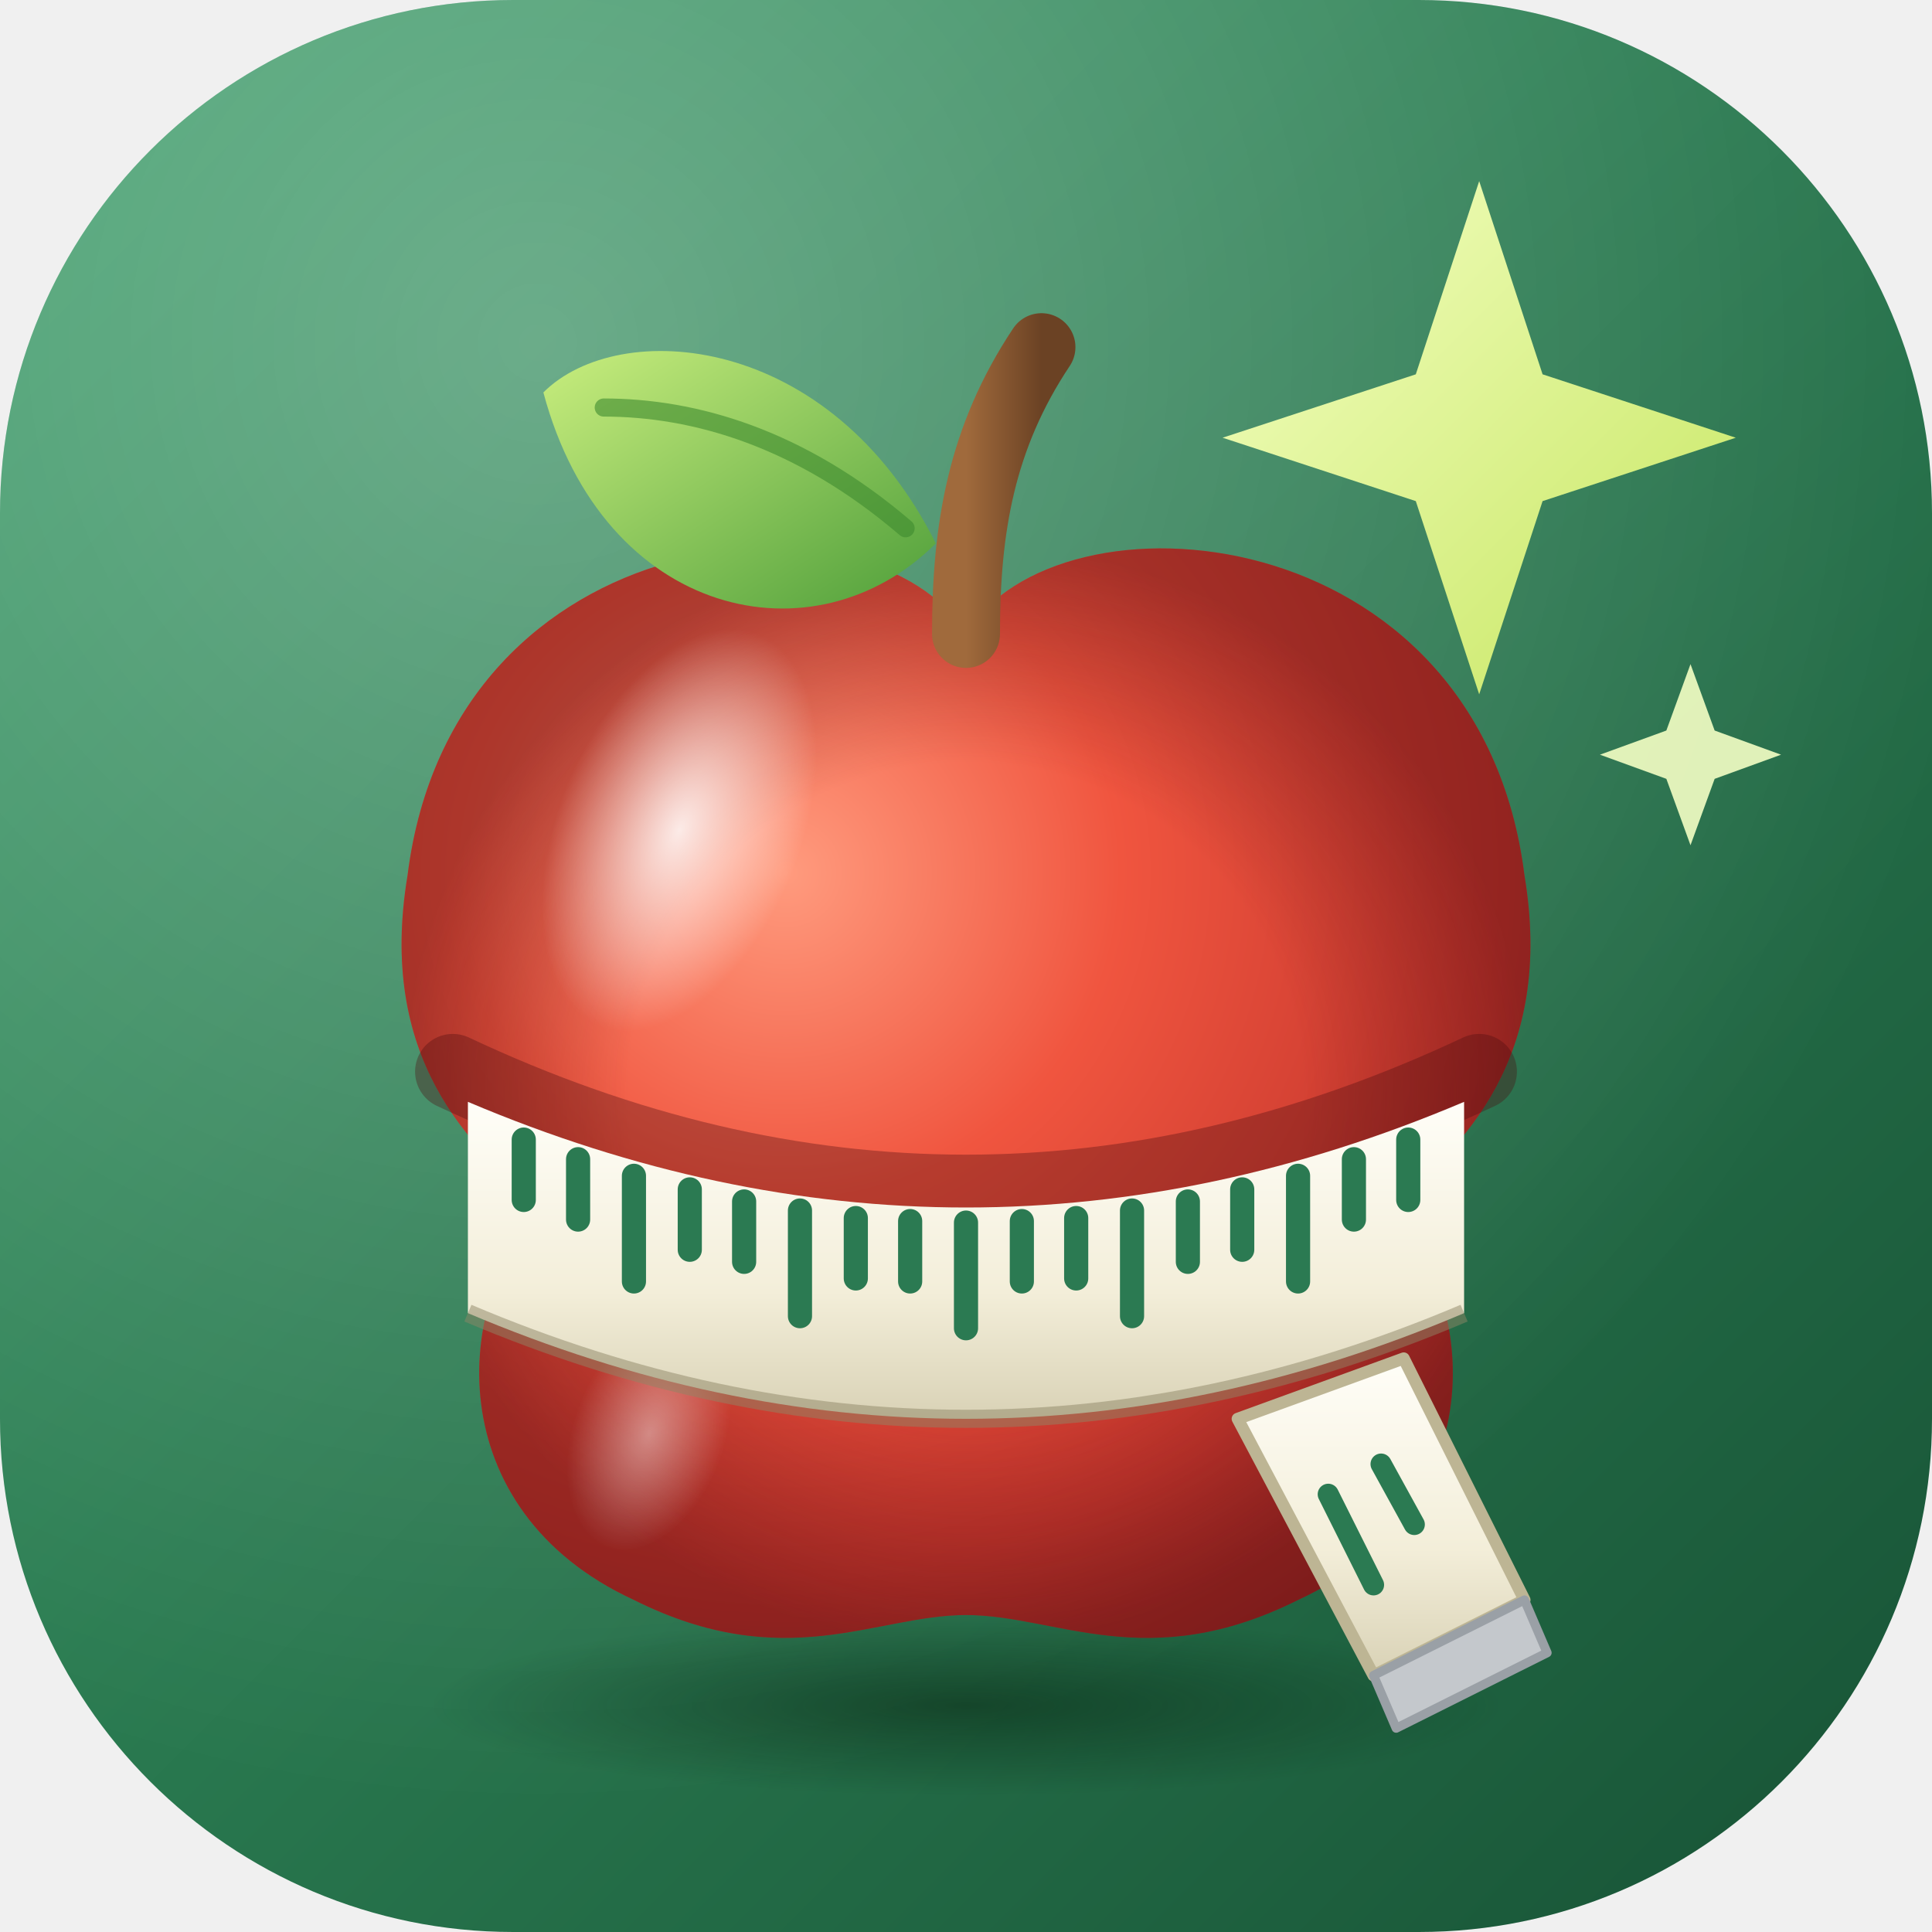
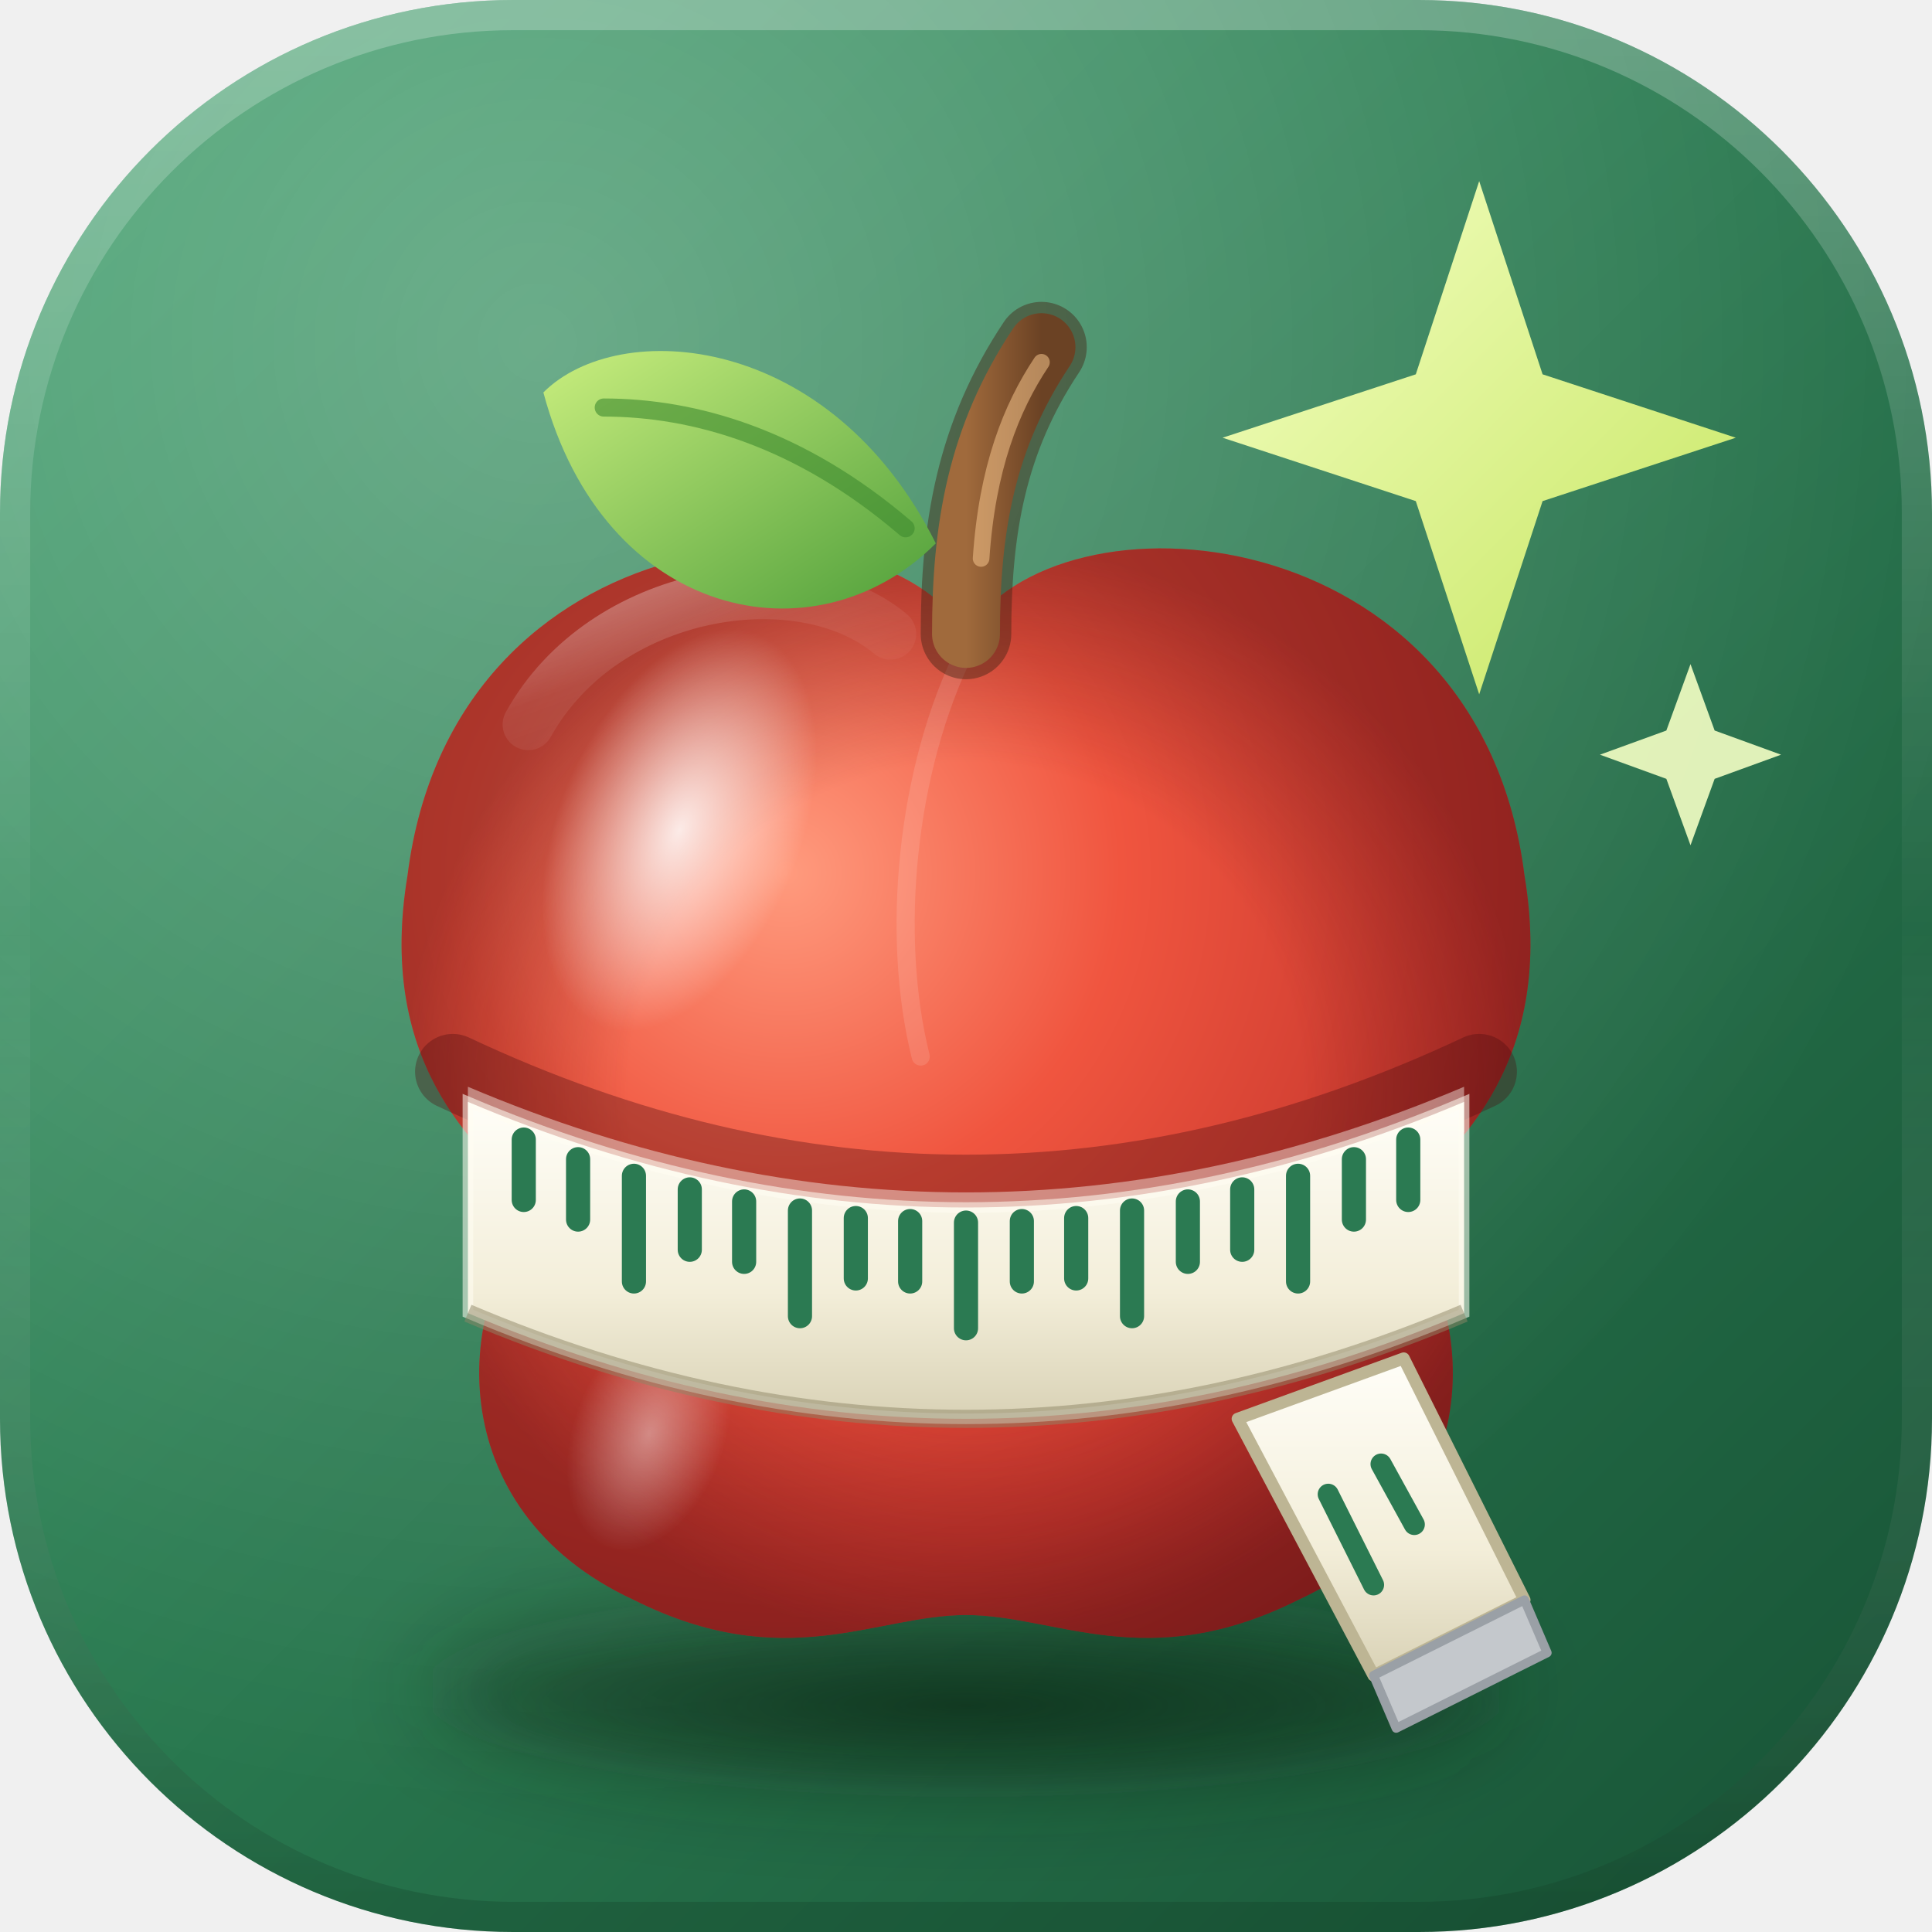
<svg xmlns="http://www.w3.org/2000/svg" viewBox="0 0 128 128" role="img" aria-label="Apple with a measuring tape around its waist and an AI sparkle">
  <defs>
    <linearGradient id="bg" x1="0" y1="0" x2="1" y2="1">
      <stop offset="0" stop-color="#3a9d68" />
      <stop offset="1" stop-color="#175235" />
    </linearGradient>
    <radialGradient id="glow" cx=".28" cy=".18" r=".75">
      <stop offset="0" stop-color="#ffffff" stop-opacity=".28" />
      <stop offset="1" stop-color="#ffffff" stop-opacity="0" />
    </radialGradient>
    <radialGradient id="floor" cx=".5" cy=".5" r=".5">
      <stop offset="0" stop-color="#06210f" stop-opacity=".5" />
      <stop offset="1" stop-color="#06210f" stop-opacity="0" />
    </radialGradient>
    <radialGradient id="apple" cx=".34" cy=".3" r=".85">
      <stop offset="0" stop-color="#ff9b7e" />
      <stop offset=".35" stop-color="#f0553f" />
      <stop offset=".75" stop-color="#c3352c" />
      <stop offset="1" stop-color="#8f2220" />
    </radialGradient>
    <radialGradient id="shade" cx=".5" cy=".5" r=".5">
      <stop offset=".6" stop-color="#5a0f12" stop-opacity="0" />
      <stop offset="1" stop-color="#5a0f12" stop-opacity=".45" />
    </radialGradient>
    <radialGradient id="hl" cx=".5" cy=".5" r=".5">
      <stop offset="0" stop-color="#fff" stop-opacity=".85" />
      <stop offset="1" stop-color="#fff" stop-opacity="0" />
    </radialGradient>
+     <linearGradient id="edge" x1="0" y1="0" x2="0" y2="1">
+       <stop offset="0" stop-color="#ffffff" stop-opacity=".24" />
+       <stop offset=".48" stop-color="#ffffff" stop-opacity=".02" />
+       <stop offset="1" stop-color="#0b321c" stop-opacity=".24" />
+     </linearGradient>
+     <linearGradient id="gloss" x1="0" y1="0" x2="1" y2="1">
+       <stop offset="0" stop-color="#fff" stop-opacity=".55" />
+       <stop offset=".42" stop-color="#fff" stop-opacity=".12" />
+       <stop offset="1" stop-color="#fff" stop-opacity="0" />
+     </linearGradient>
+     <filter id="softShadow" x="-30%" y="-30%" width="160%" height="170%">
+       <feGaussianBlur stdDeviation="3" />
+     </filter>
    <linearGradient id="tape" x1="0" y1="0" x2="0" y2="1">
      <stop offset="0" stop-color="#fffef8" />
      <stop offset=".6" stop-color="#f3eed9" />
      <stop offset="1" stop-color="#d9d2b6" />
    </linearGradient>
    <linearGradient id="leaf" x1="0" y1="0" x2="1" y2="1">
      <stop offset="0" stop-color="#c9ee7e" />
      <stop offset="1" stop-color="#4f9f3a" />
    </linearGradient>
    <linearGradient id="stem" x1="0" y1="0" x2="1" y2="0">
      <stop offset="0" stop-color="#a06a3c" />
      <stop offset="1" stop-color="#6b4224" />
    </linearGradient>
    <linearGradient id="star" x1="0" y1="0" x2="1" y2="1">
      <stop offset="0" stop-color="#f4ffc4" />
      <stop offset="1" stop-color="#c6e65f" />
    </linearGradient>
  </defs>
  <rect width="128" height="128" rx="34" fill="url(#bg)" />
  <rect width="128" height="128" rx="34" fill="url(#glow)" />
+   <rect x="1" y="1" width="126" height="126" rx="33" fill="none" stroke="url(#edge)" stroke-width="2" />
+   <ellipse cx="64" cy="112" rx="36" ry="7" fill="#071d10" opacity=".32" filter="url(#softShadow)" />
  <ellipse cx="64" cy="113" rx="36" ry="6" fill="url(#floor)" />
  <path id="body" d="M64 42C58 32 30 34 27 58C25 70 31 76 36 80C30 86 29 100 42 106C52 111 58 107 64 107C70 107 76 111 86 106C99 100 98 86 92 80C97 76 103 70 101 58C98 34 70 32 64 42Z" fill="url(#apple)" />
  <path d="M64 42C58 32 30 34 27 58C25 70 31 76 36 80C30 86 29 100 42 106C52 111 58 107 64 107C70 107 76 111 86 106C99 100 98 86 92 80C97 76 103 70 101 58C98 34 70 32 64 42Z" fill="url(#shade)" />
  <ellipse cx="45" cy="55" rx="8" ry="14" transform="rotate(22 45 55)" fill="url(#hl)" />
  <ellipse cx="43" cy="95" rx="5" ry="8" transform="rotate(20 43 95)" fill="url(#hl)" opacity=".5" />
+   <path d="M35 48C40 39 53 37 59 42" fill="none" stroke="url(#gloss)" stroke-width="3.4" stroke-linecap="round" opacity=".72" />
+   <path d="M64 43C60 51 59 62 61 70" fill="none" stroke="#fff" stroke-opacity=".12" stroke-width="1.2" stroke-linecap="round" />
  <path d="M30 71Q64 87 98 71" fill="none" stroke="#4a0d10" stroke-opacity=".35" stroke-width="5" stroke-linecap="round" />
-   <path d="M31 73Q64 87 97 73L97 87Q64 101 31 87Z" fill="url(#tape)" />
+   <path d="M31 72Q64 86 97 72L97 75Q64 89 31 75Z" fill="#fffef8" opacity=".42" />
+   <path d="M31 73Q64 87 97 73L97 87Q64 101 31 87Z" fill="url(#tape)" stroke="#fffdf2" stroke-opacity=".55" stroke-width=".7" />
  <path d="M31 87Q64 101 97 87" fill="none" stroke="#8f8767" stroke-opacity=".5" stroke-width="1.2" />
  <path d="M34.7 75.5v4M38.3 76.8v4M42.0 77.9v7M45.7 78.8v4M49.3 79.6v4M53.0 80.2v7M56.7 80.7v4M60.3 80.9v4M64.0 81.0v7M67.7 80.9v4M71.3 80.7v4M75.0 80.2v7M78.7 79.6v4M82.3 78.8v4M86.0 77.9v7M89.7 76.8v4M93.3 75.5v4" stroke="#2b7a52" stroke-width="1.6" stroke-linecap="round" fill="none" />
  <path d="M82 94L91 111L101 106L93 90Z" fill="url(#tape)" stroke="#bdb594" stroke-width=".8" stroke-linejoin="round" />
  <path d="M88 99l3 6M91.5 97l2.2 4" stroke="#2b7a52" stroke-width="1.4" stroke-linecap="round" />
  <path d="M91 111L101 106L102.5 109.5L92.5 114.5Z" fill="#c4c8cc" stroke="#9aa0a6" stroke-width=".6" stroke-linejoin="round" />
+   <path d="M64 42C64 35 65 29 69 23" fill="none" stroke="#442515" stroke-opacity=".45" stroke-width="6" stroke-linecap="round" />
  <path d="M64 42C64 35 65 29 69 23" fill="none" stroke="url(#stem)" stroke-width="4.5" stroke-linecap="round" />
+   <path d="M65 37C65.4 31 67 27 69 24" fill="none" stroke="#f3c38b" stroke-opacity=".55" stroke-width="1.1" stroke-linecap="round" />
  <path d="M62 36C55 22 41 21 36 26C40 41 54 44 62 36Z" fill="url(#leaf)" />
  <path d="M60 35C53 29 46 27 40 27" fill="none" stroke="#3f8a30" stroke-opacity=".6" stroke-width="1.2" stroke-linecap="round" />
  <path d="M98 12L102.2 24.8L115 29L102.2 33.2L98 46L93.8 33.2L81 29L93.8 24.8Z" fill="url(#star)" />
  <path d="M112 44L113.6 48.4L118 50L113.6 51.6L112 56L110.4 51.6L106 50L110.4 48.4Z" fill="#f4ffc4" opacity=".9" />
</svg>
